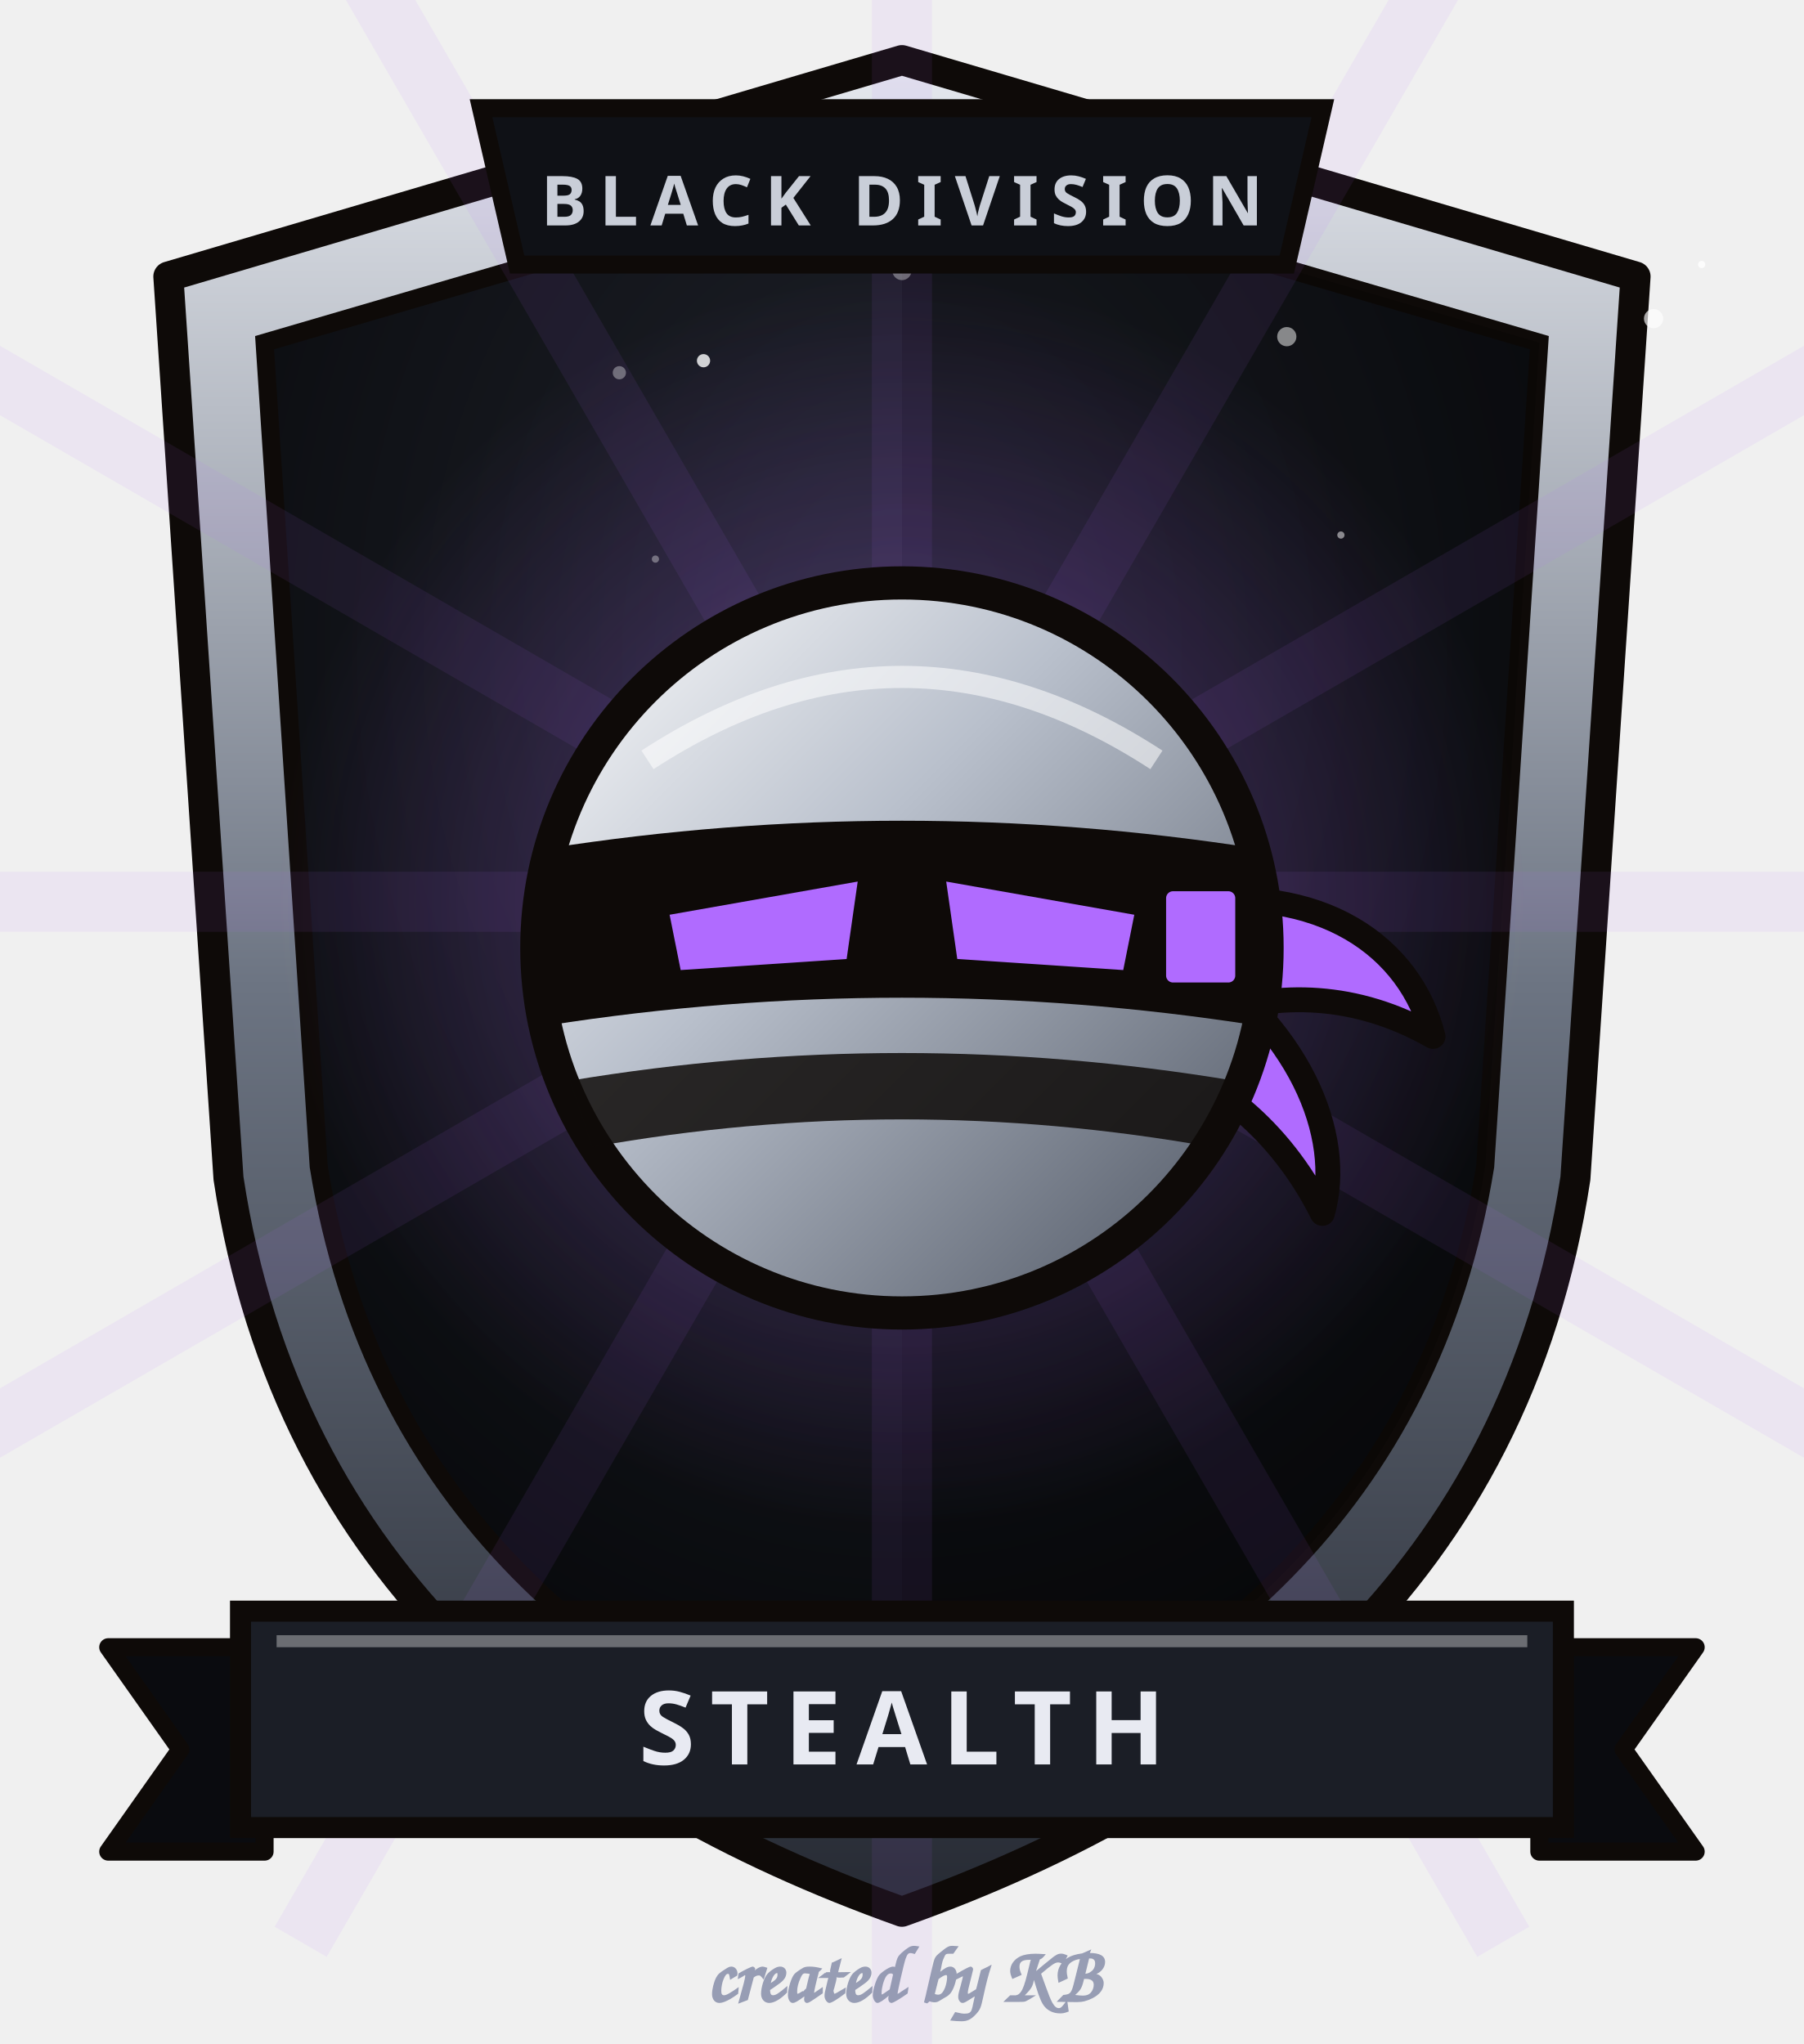
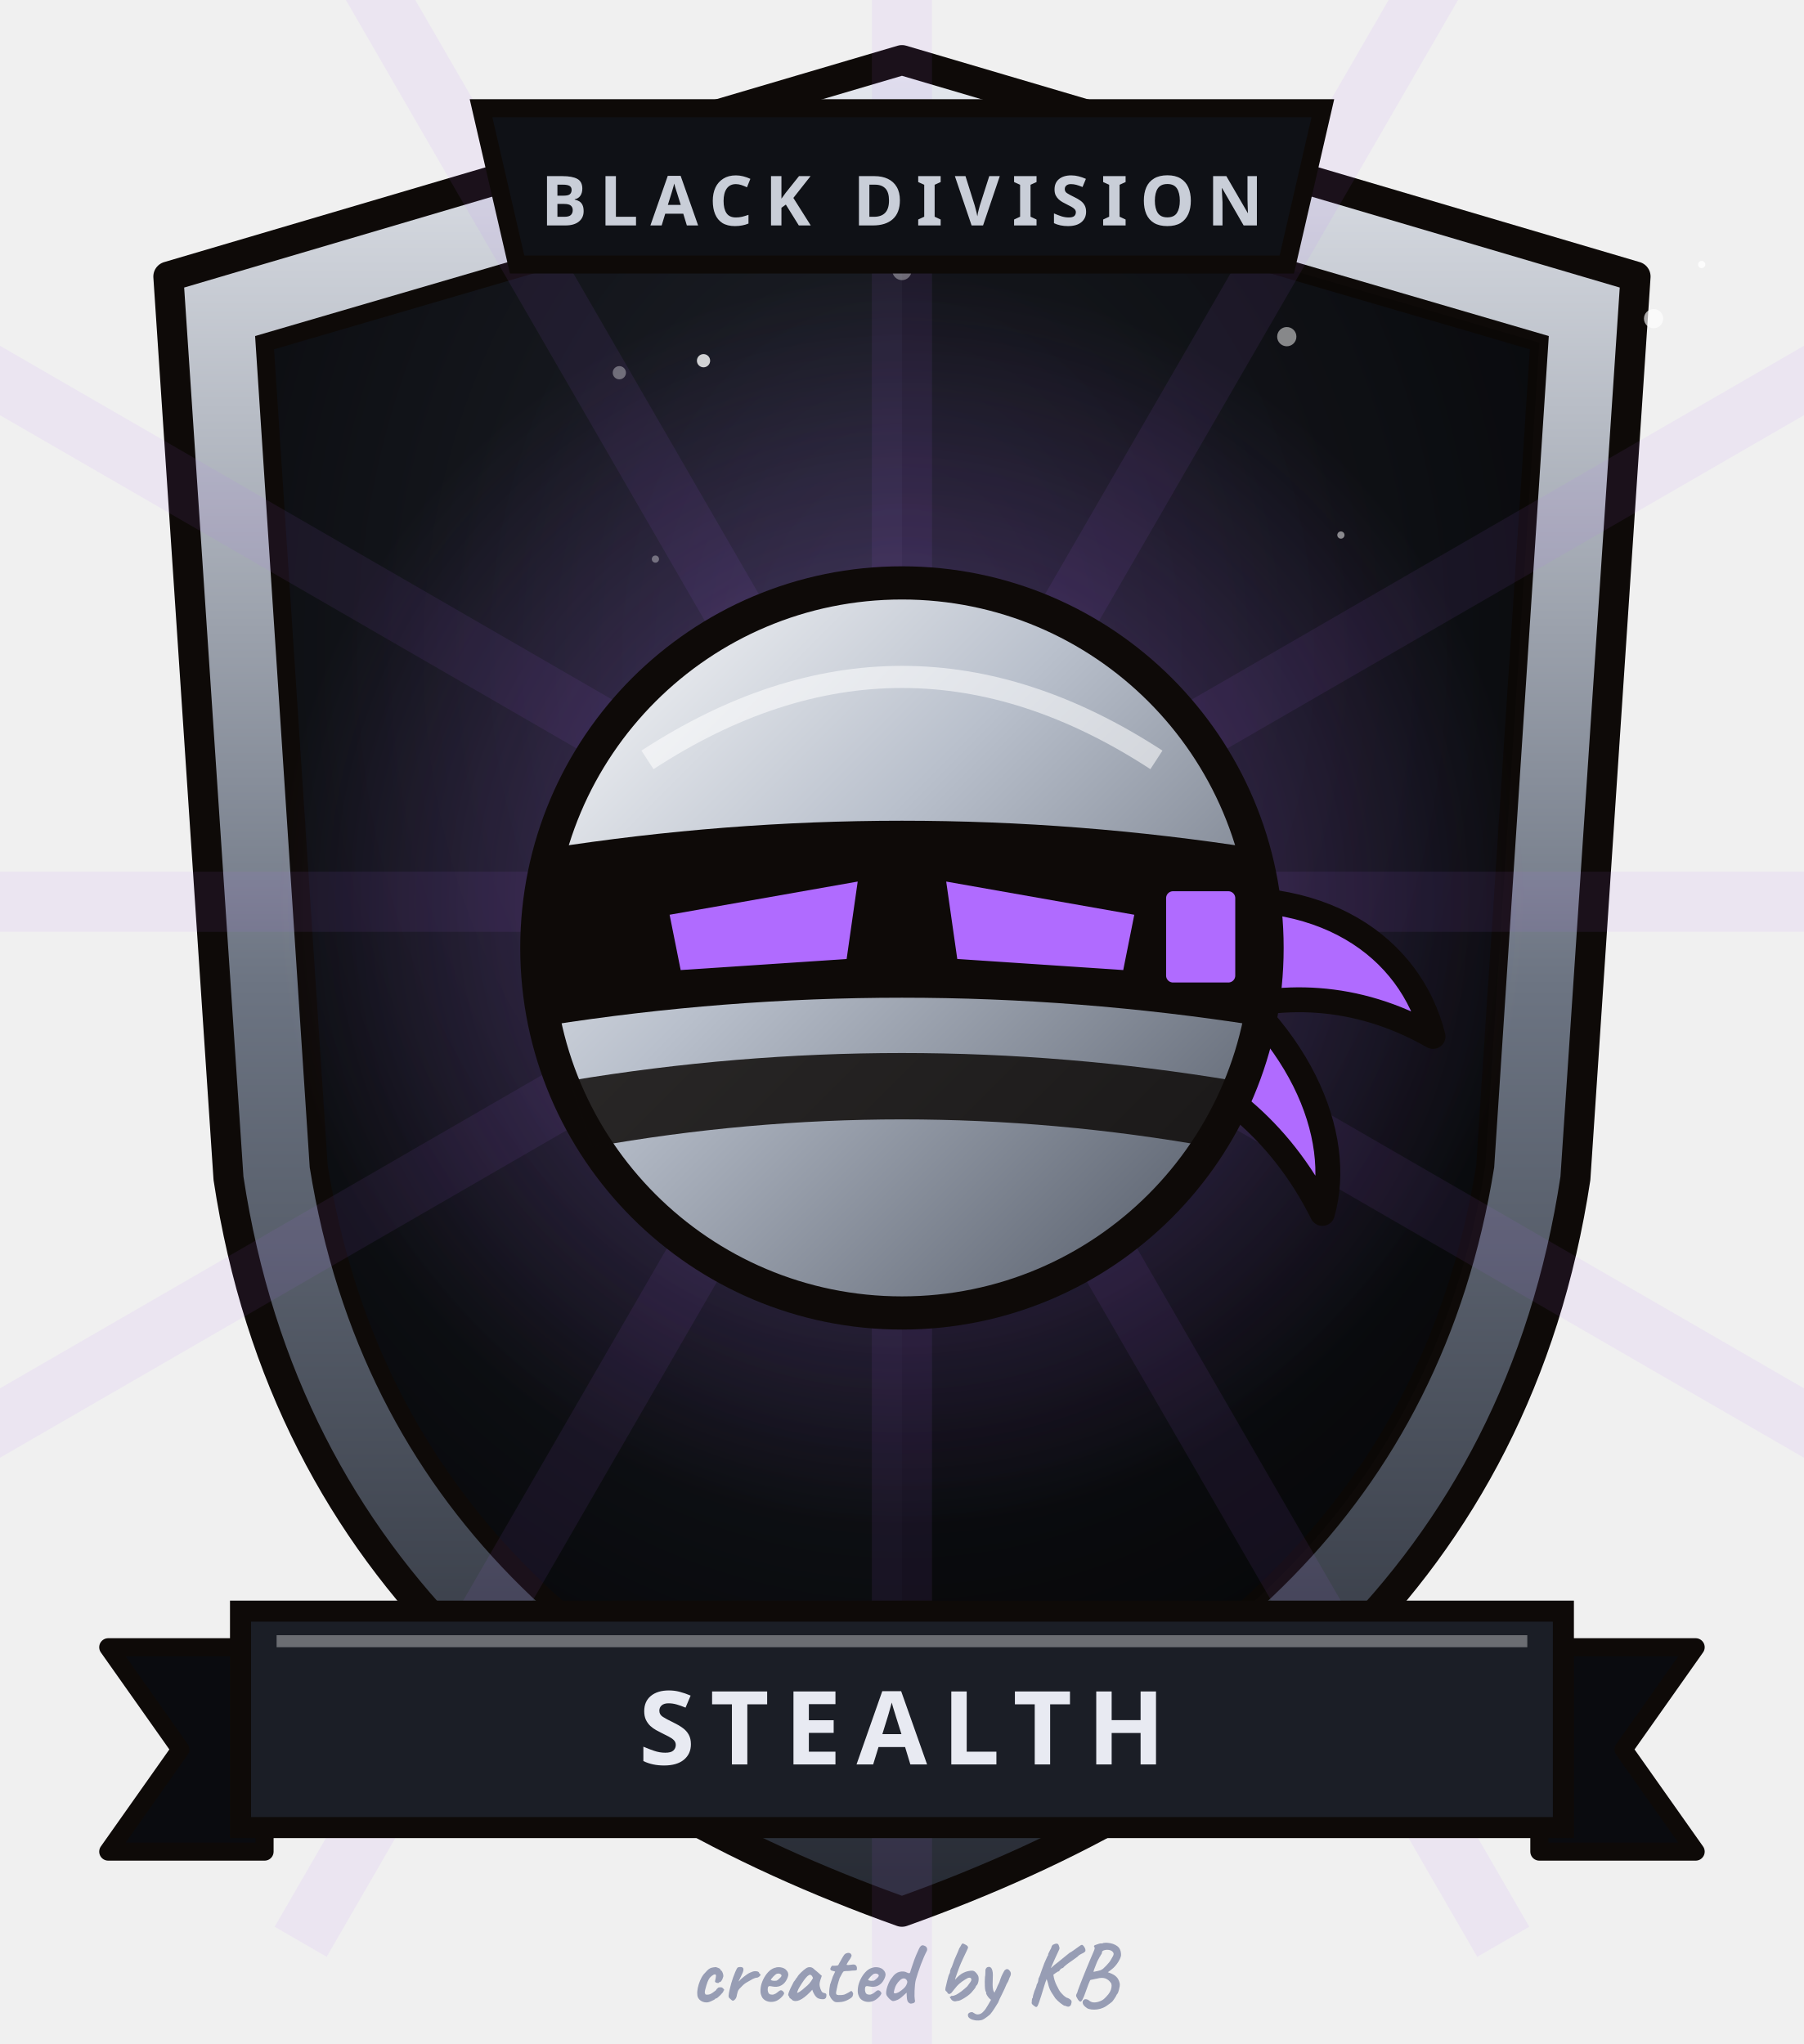
<svg xmlns="http://www.w3.org/2000/svg" viewBox="0 0 300 340" width="300" height="340" role="img" aria-label="Stealth Black league crest">
  <defs>
    <linearGradient id="kbi-stealth-black-M" x1="0" y1="0" x2="1" y2="1">
      <stop offset="0" stop-color="#ffffff" />
      <stop offset="0.4" stop-color="#b9c0cc" />
      <stop offset="1" stop-color="#4a515e" />
    </linearGradient>
    <linearGradient id="kbi-stealth-black-cr" x1="0" y1="0" x2="0" y2="1">
      <stop offset="0" stop-color="#e6e9ef" />
      <stop offset="0.5" stop-color="#6c7482" />
      <stop offset="1" stop-color="#262a33" />
    </linearGradient>
    <radialGradient id="kbi-stealth-black-cf" cx="50%" cy="30%" r="75%">
      <stop offset="0" stop-color="#20232c" />
      <stop offset="1" stop-color="#050608" />
    </radialGradient>
    <radialGradient id="kbi-stealth-black-cg" cx="50%" cy="50%" r="50%">
      <stop offset="0" stop-color="#b06bffaa" />
      <stop offset="1" stop-color="#b06bff00" />
    </radialGradient>
  </defs>
  <path d="M150,10 L272,46 L262,196 C252,262 206,298 150,318 C94,298 48,262 38,196 L28,46 Z" fill="url(#kbi-stealth-black-cr)" stroke="#0e0a08" stroke-width="5" stroke-linejoin="round" />
  <path d="M150,26 L256,57 L247,194 C238,250 200,282 150,300 C100,282 62,250 53,194 L44,57 Z" fill="url(#kbi-stealth-black-cf)" stroke="#0e0a08" stroke-width="3" />
  <path d="M150,26 L256,57 L247,194 C238,250 200,282 150,300 Z" fill="#000" opacity=".22" />
  <circle cx="150" cy="150" r="104" fill="url(#kbi-stealth-black-cg)" opacity=".55" />
  <path d="M150,150 L350,150" stroke="#b06bff" stroke-opacity=".08" stroke-width="10" />
  <path d="M150,150 L323,250" stroke="#b06bff" stroke-opacity=".08" stroke-width="10" />
  <path d="M150,150 L250,323" stroke="#b06bff" stroke-opacity=".08" stroke-width="10" />
  <path d="M150,150 L150,350" stroke="#b06bff" stroke-opacity=".08" stroke-width="10" />
  <path d="M150,150 L50,323" stroke="#b06bff" stroke-opacity=".08" stroke-width="10" />
  <path d="M150,150 L-23,250" stroke="#b06bff" stroke-opacity=".08" stroke-width="10" />
  <path d="M150,150 L-50,150" stroke="#b06bff" stroke-opacity=".08" stroke-width="10" />
  <path d="M150,150 L-23,50" stroke="#b06bff" stroke-opacity=".08" stroke-width="10" />
  <path d="M150,150 L50,-23" stroke="#b06bff" stroke-opacity=".08" stroke-width="10" />
  <path d="M150,150 L150,-50" stroke="#b06bff" stroke-opacity=".08" stroke-width="10" />
  <path d="M150,150 L250,-23" stroke="#b06bff" stroke-opacity=".08" stroke-width="10" />
  <path d="M150,150 L323,50" stroke="#b06bff" stroke-opacity=".08" stroke-width="10" />
  <circle cx="109" cy="93" r="0.6" fill="#ffffff" opacity="0.35" />
  <circle cx="152" cy="39" r="1.1" fill="#ffffff" opacity="0.50" />
  <circle cx="275" cy="53" r="1.6" fill="#ffffff" opacity="0.65" />
  <circle cx="283" cy="44" r="0.6" fill="#ffffff" opacity="0.80" />
  <circle cx="103" cy="62" r="1.1" fill="#ffffff" opacity="0.35" />
  <circle cx="214" cy="56" r="1.6" fill="#ffffff" opacity="0.50" />
  <circle cx="188" cy="30" r="0.6" fill="#ffffff" opacity="0.65" />
  <circle cx="117" cy="60" r="1.1" fill="#ffffff" opacity="0.80" />
  <circle cx="150" cy="45" r="1.6" fill="#ffffff" opacity="0.35" />
  <circle cx="223" cy="89" r="0.6" fill="#ffffff" opacity="0.50" />
  <path d="M80,18 L220,18 L214,44 L86,44 Z" fill="#0f1116" stroke="#0e0a08" stroke-width="3" />
  <text x="150" y="37.5" text-anchor="middle" font-family="Archivo Black, Archivo, Arial Black, sans-serif" font-weight="900" font-size="11.5" letter-spacing="2" fill="#c9ced8">BLACK DIVISION</text>
  <g transform="translate(58,62) scale(.92)">
    <path d="M150,96 C176,92 192,104 196,120 C182,112 168,112 156,116 Z M150,104 C172,118 180,138 176,152 C168,136 156,128 146,124 Z" fill="#b06bff" stroke="#0e0a08" stroke-width="4.5" stroke-linejoin="round" />
    <circle cx="100" cy="104" r="66" fill="url(#kbi-stealth-black-M)" stroke="#0e0a08" stroke-width="6" />
    <path d="M54,70 Q100,40 146,70" stroke="#fff" stroke-opacity=".55" stroke-width="4" fill="none" />
    <path d="M36,86 Q100,76 164,86 L164,118 Q100,108 36,118 Z" fill="#0e0a08" />
    <path d="M58,98 L92,92 L90,106 L60,108 Z M142,98 L108,92 L110,106 L140,108 Z" fill="#b06bff" />
    <path d="M40,128 Q100,118 160,128 L156,140 Q100,130 44,140 Z" fill="#0e0a08" opacity=".85" />
    <rect x="146" y="92" width="16" height="20" rx="3" fill="#b06bff" stroke="#0e0a08" stroke-width="3.5" />
  </g>
  <path d="M18.0,274 L44.0,274 L44.0,308 L18.0,308 L30.0,291 Z" fill="#0a0b0f" stroke="#0e0a08" stroke-width="3" stroke-linejoin="round" />
  <path d="M282.0,274 L256.0,274 L256.0,308 L282.0,308 L270.0,291 Z" fill="#0a0b0f" stroke="#0e0a08" stroke-width="3" stroke-linejoin="round" />
  <path d="M40.0,268 L260.0,268 L260.0,304 L40.0,304 Z" fill="#1b1e26" stroke="#0e0a08" stroke-width="3.5" />
  <path d="M46.0,273 L254.0,273" stroke="#fff" stroke-opacity=".35" stroke-width="2" />
  <text x="150" y="293.5" text-anchor="middle" font-family="Archivo Black, Archivo, Arial Black, sans-serif" font-weight="900" font-size="17" letter-spacing="2.5" fill="#e8eaf2">STEALTH</text>
-   <text x="150" y="333" text-anchor="middle" font-family="Caveat, cursive" font-weight="700" font-size="13" fill="#8d93ad" opacity=".9">created by KB</text>
+   <path d="M117.757 333.058Q117.335 333.131 116.92 332.985Q116.505 332.84 116.235 332.512Q115.966 332.185 115.966 331.719Q115.922 331.282 116.046 330.678Q116.17 330.073 116.425 329.462Q116.679 328.85 117.014 328.428Q117.306 328.079 117.597 327.788Q117.888 327.496 118.121 327.394Q118.325 327.307 118.623 327.256Q118.922 327.205 119.038 327.205Q119.271 327.263 119.555 327.394Q119.839 327.525 119.839 327.7L119.912 327.773Q119.999 327.773 120.108 327.984Q120.218 328.195 120.276 328.465Q120.334 328.734 120.247 328.894Q120.188 329.171 120.021 329.433Q119.854 329.695 119.737 329.695Q119.679 329.695 119.628 329.702Q119.577 329.709 119.577 329.782Q119.577 329.855 119.424 329.855Q119.271 329.855 119.111 329.797Q118.951 329.739 118.907 329.622Q118.907 329.549 118.936 329.433Q118.965 329.316 119.024 329.04Q119.111 328.632 119.038 328.494Q118.965 328.355 118.674 328.472Q118.31 328.676 118.077 328.945Q117.844 329.214 117.662 329.695Q117.48 330.175 117.262 331.034Q117.174 331.369 117.24 331.559Q117.306 331.748 117.349 331.762Q117.553 331.821 117.793 331.784Q118.034 331.748 118.194 331.66Q118.427 331.544 118.609 331.406Q118.791 331.267 119.009 331.107Q119.082 331.064 119.14 330.94Q119.198 330.816 119.315 330.758Q119.431 330.583 119.613 330.576Q119.795 330.568 119.97 330.568Q120.086 330.598 120.218 330.714Q120.349 330.831 120.421 330.932Q120.45 331.005 120.436 331.049Q120.421 331.078 120.392 331.093Q120.334 331.093 120.334 331.122L120.319 331.165Q120.349 331.224 120.196 331.428Q120.043 331.631 119.81 331.864Q119.577 332.097 119.366 332.265Q119.155 332.432 119.067 332.432Q118.922 332.432 118.922 332.52Q118.922 332.549 118.711 332.665Q118.499 332.782 118.23 332.898Q117.961 333.015 117.757 333.058ZM121.572 332.607Q121.441 332.505 121.288 332.345Q121.135 332.185 121.178 331.893Q121.222 331.486 121.295 331.173Q121.368 330.86 121.47 330.452Q121.499 330.277 121.623 329.855Q121.746 329.433 121.921 328.938Q122.096 328.443 122.285 327.999Q122.474 327.555 122.62 327.336Q122.78 327.191 123.093 327.191Q123.406 327.191 123.523 327.307Q123.683 327.438 123.625 327.766Q123.566 328.093 123.217 328.778Q123.144 328.952 123.035 329.149Q122.926 329.345 122.882 329.462Q122.853 329.549 122.882 329.578Q122.882 329.578 122.911 329.578Q122.998 329.418 123.231 329.207Q123.464 328.996 123.726 328.792Q123.989 328.588 124.222 328.428Q124.454 328.268 124.542 328.224Q124.658 328.152 124.811 328.101Q124.964 328.05 125.022 328.02Q125.357 327.86 125.758 327.897Q126.158 327.933 126.245 328.152Q126.26 328.268 126.347 328.326L126.42 328.384Q126.478 328.384 126.493 328.428V328.472Q126.493 328.574 126.296 328.763Q126.1 328.952 125.867 328.967Q125.678 328.981 125.532 329.04Q125.386 329.098 125.182 329.185Q124.629 329.506 124.185 329.753Q123.741 330.001 123.275 330.51Q123.173 330.627 123.057 330.729Q122.94 330.831 122.824 331.02Q122.751 331.093 122.678 331.34Q122.605 331.588 122.554 331.813Q122.503 332.039 122.503 332.083L122.46 332.214Q122.416 332.359 122.314 332.49Q122.139 332.723 121.972 332.782Q121.805 332.84 121.572 332.607ZM129.347 332.709Q128.91 332.956 128.422 332.993Q127.934 333.029 127.512 332.862Q127.09 332.694 126.828 332.359Q126.682 332.17 126.551 331.755Q126.42 331.34 126.507 330.627Q126.595 329.957 126.922 329.273Q127.25 328.588 127.73 328.064Q128.211 327.54 128.779 327.351Q128.983 327.278 129.194 327.242Q129.405 327.205 129.754 327.234Q130.089 327.278 130.351 327.402Q130.613 327.525 130.73 327.671Q130.963 327.904 131.036 328.122Q131.108 328.341 131.094 328.545Q131.021 329.011 130.679 329.549Q130.337 330.088 129.725 330.35Q129.478 330.452 129.143 330.481Q128.808 330.51 128.226 330.394Q127.876 330.321 127.767 330.467Q127.658 330.612 127.672 331.034Q127.701 331.296 127.796 331.493Q127.891 331.69 128.153 331.762Q128.488 331.821 128.633 331.77Q128.779 331.719 128.997 331.617Q129.114 331.544 129.23 331.457L129.449 331.282Q129.55 331.195 129.623 331.151Q129.696 331.093 129.769 331.078Q129.842 331.064 129.914 331.064Q130.075 331.078 130.22 331.238Q130.366 331.398 130.41 331.544Q130.41 331.66 130.264 331.872Q130.118 332.083 129.878 332.308Q129.638 332.534 129.347 332.709ZM129.157 329.462Q129.259 329.418 129.456 329.258Q129.652 329.098 129.813 328.916Q129.973 328.734 129.973 328.632Q129.973 328.472 129.762 328.355Q129.55 328.239 129.216 328.312Q129.099 328.341 128.939 328.472Q128.779 328.603 128.619 328.77Q128.458 328.938 128.342 329.091Q128.226 329.244 128.182 329.331Q128.24 329.404 128.415 329.447Q128.59 329.491 128.801 329.491Q129.012 329.491 129.157 329.462ZM131.749 332.694Q131.691 332.578 131.494 332.461Q131.298 332.345 131.298 332.287Q131.298 332.228 131.232 332.105Q131.167 331.981 131.108 331.923Q131.036 331.835 131.152 331.493Q131.269 331.151 131.502 330.656Q131.734 330.161 132.011 329.651Q132.128 329.535 132.244 329.345Q132.361 329.156 132.419 329.098Q132.419 329.04 132.462 328.989Q132.506 328.938 132.564 328.938L132.681 328.705Q132.71 328.647 132.863 328.472Q133.016 328.297 133.234 328.086Q133.453 327.875 133.678 327.686Q133.904 327.496 134.05 327.409Q134.355 327.205 134.683 327.22Q135.01 327.234 135.243 327.424Q135.287 327.467 135.44 327.598Q135.593 327.729 135.789 327.889Q135.986 328.05 136.132 328.181L136.67 328.661L136.423 329.389Q136.234 329.972 136.328 330.408Q136.423 330.845 136.598 331.165Q136.67 331.326 136.794 331.413Q136.918 331.5 137.122 331.529Q137.238 331.544 137.34 331.617Q137.442 331.69 137.442 331.85Q137.442 332.199 137.318 332.352Q137.194 332.505 137.049 332.534Q136.568 332.592 136.132 332.432Q135.695 332.272 135.345 331.602Q135.287 331.515 135.192 331.275Q135.098 331.034 135.083 330.962Q135.025 331.034 134.93 331.144Q134.836 331.253 134.748 331.34Q133.715 332.388 132.979 332.702Q132.244 333.015 131.749 332.694ZM132.55 331.486Q132.652 331.5 132.87 331.377Q133.089 331.253 133.453 330.962Q133.948 330.539 134.268 330.263Q134.588 329.986 134.894 329.549L135.214 329.025Q135.069 328.69 134.952 328.588Q134.836 328.486 134.719 328.486Q134.53 328.486 134.268 328.727Q134.006 328.967 133.678 329.426Q133.351 329.884 132.943 330.568Q132.754 330.889 132.652 331.18ZM138.927 333.015Q138.767 332.985 138.578 332.818Q138.388 332.651 138.236 332.439Q138.083 332.228 138.039 332.083Q138.039 332.054 138.01 332.01L137.966 331.966Q137.908 331.923 137.901 331.58Q137.893 331.238 137.937 330.816Q137.981 330.394 138.039 330.146Q138.112 329.913 138.257 329.513Q138.403 329.112 138.505 328.792L138.898 327.948L138.316 327.788Q138.214 327.758 138.148 327.671Q138.083 327.584 138.083 327.525Q138.083 327.409 138.214 327.191Q138.345 326.972 138.403 326.972Q138.476 326.987 138.672 326.987Q138.869 326.987 139.058 326.972Q139.247 326.958 139.291 326.943Q139.349 326.914 139.408 326.863Q139.466 326.812 139.495 326.71Q139.568 326.55 139.626 326.463Q139.684 326.375 139.786 326.2Q139.888 326.011 139.954 325.88Q140.019 325.749 140.165 325.516Q140.238 325.414 140.325 325.269Q140.412 325.123 140.543 325.021Q140.674 324.905 140.973 324.854Q141.271 324.803 141.49 324.992Q141.606 325.138 141.621 325.269Q141.635 325.4 141.504 325.604Q141.388 325.851 141.235 326.048Q141.082 326.244 140.951 326.492Q140.762 326.754 140.82 326.827Q140.834 326.841 140.864 326.856Q141.009 326.899 141.679 326.797Q142.101 326.725 142.29 326.885Q142.48 327.045 142.509 327.292Q142.553 327.642 142.436 327.715Q142.32 327.788 141.766 327.788Q141.417 327.846 141.169 327.853Q140.922 327.86 140.805 327.86Q140.616 327.875 140.558 327.875Q140.5 327.875 140.383 327.904Q140.267 327.933 140.216 327.999Q140.165 328.064 140.106 328.181Q140.048 328.239 139.932 328.486Q139.815 328.734 139.641 329.025Q139.437 329.637 139.298 330.197Q139.16 330.758 139.058 331.311Q139.014 331.588 139.08 331.711Q139.146 331.835 139.451 331.864Q139.611 331.879 139.917 331.857Q140.223 331.835 140.427 331.777Q140.587 331.704 140.762 331.624Q140.936 331.544 141.082 331.457Q141.213 331.384 141.344 331.296L141.475 331.224Q141.504 331.18 141.533 331.18Q141.592 331.165 141.694 331.253Q141.825 331.413 141.883 331.588Q141.883 331.762 141.81 332.003Q141.737 332.243 141.271 332.505Q140.616 332.913 139.961 333.0Q139.306 333.087 138.927 333.015ZM145.523 332.709Q145.086 332.956 144.598 332.993Q144.11 333.029 143.688 332.862Q143.266 332.694 143.004 332.359Q142.858 332.17 142.727 331.755Q142.596 331.34 142.684 330.627Q142.771 329.957 143.099 329.273Q143.426 328.588 143.907 328.064Q144.387 327.54 144.955 327.351Q145.159 327.278 145.37 327.242Q145.581 327.205 145.93 327.234Q146.265 327.278 146.527 327.402Q146.79 327.525 146.906 327.671Q147.139 327.904 147.212 328.122Q147.285 328.341 147.27 328.545Q147.197 329.011 146.855 329.549Q146.513 330.088 145.901 330.35Q145.654 330.452 145.319 330.481Q144.984 330.51 144.402 330.394Q144.052 330.321 143.943 330.467Q143.834 330.612 143.848 331.034Q143.878 331.296 143.972 331.493Q144.067 331.69 144.329 331.762Q144.664 331.821 144.809 331.77Q144.955 331.719 145.173 331.617Q145.29 331.544 145.406 331.457L145.625 331.282Q145.727 331.195 145.799 331.151Q145.872 331.093 145.945 331.078Q146.018 331.064 146.091 331.064Q146.251 331.078 146.396 331.238Q146.542 331.398 146.586 331.544Q146.586 331.66 146.44 331.872Q146.294 332.083 146.054 332.308Q145.814 332.534 145.523 332.709ZM145.334 329.462Q145.435 329.418 145.632 329.258Q145.829 329.098 145.989 328.916Q146.149 328.734 146.149 328.632Q146.149 328.472 145.938 328.355Q145.727 328.239 145.392 328.312Q145.275 328.341 145.115 328.472Q144.955 328.603 144.795 328.77Q144.635 328.938 144.518 329.091Q144.402 329.244 144.358 329.331Q144.416 329.404 144.591 329.447Q144.766 329.491 144.977 329.491Q145.188 329.491 145.334 329.462ZM151.565 333.277Q151.376 333.32 151.194 333.182Q151.012 333.044 150.939 332.884Q150.852 332.651 150.83 332.439Q150.808 332.228 150.794 331.952L150.779 331.457L150.182 331.995Q149.687 332.461 149.257 332.658Q148.828 332.854 148.478 332.854Q148.318 332.825 148.093 332.643Q147.867 332.461 147.685 332.236Q147.503 332.01 147.43 331.864Q147.343 331.66 147.379 331.296Q147.416 330.932 147.554 330.496Q147.692 330.059 147.903 329.637Q148.114 329.214 148.391 328.909Q148.872 328.181 149.585 327.999Q150.298 327.817 150.852 328.122Q151.114 328.253 151.23 328.224Q151.347 328.195 151.376 328.035Q151.434 327.802 151.507 327.598Q151.58 327.394 151.711 326.987Q152.075 325.88 152.344 325.254Q152.614 324.628 152.832 324.162Q152.992 323.827 153.152 323.696Q153.312 323.565 153.429 323.58Q153.589 323.58 153.829 323.696Q154.07 323.813 154.142 324.016Q154.201 324.148 154.193 324.293Q154.186 324.439 154.099 324.599Q153.909 324.948 153.655 325.523Q153.4 326.099 153.145 326.783Q152.89 327.467 152.672 328.137Q152.453 328.807 152.308 329.316Q152.22 329.637 152.169 330.132Q152.118 330.627 152.097 331.144Q152.075 331.66 152.089 332.061Q152.104 332.461 152.133 332.578Q152.22 332.869 152.133 333.015Q152.046 333.16 151.886 333.211Q151.725 333.262 151.565 333.277ZM149.163 331.515Q149.367 331.442 149.527 331.34Q149.687 331.238 149.905 331.078Q150.342 330.743 150.539 330.496Q150.735 330.248 150.852 329.884Q150.925 329.666 150.859 329.506Q150.794 329.345 150.633 329.2Q150.473 329.069 150.226 329.091Q149.978 329.112 149.658 329.404Q149.308 329.724 149.061 330.146Q148.813 330.568 148.653 331.355Q148.624 331.5 148.755 331.559Q148.886 331.617 149.163 331.515ZM158.831 332.913Q158.539 332.884 158.372 332.76Q158.205 332.636 158.117 332.447Q158.001 332.316 157.979 332.243Q157.957 332.17 157.972 332.112Q158.044 332.112 158.103 332.105Q158.161 332.097 158.175 332.054Q158.175 332.01 158.226 331.995Q158.277 331.981 158.336 331.995Q158.612 332.01 159.013 331.806Q159.413 331.602 159.894 331.231Q160.374 330.86 160.854 330.423Q161.233 329.928 161.386 329.695Q161.539 329.462 161.546 329.338Q161.553 329.214 161.481 329.083Q161.422 328.967 161.204 328.967Q160.986 328.967 160.534 329.258Q159.908 329.651 159.53 329.986Q159.151 330.321 158.831 330.743Q158.714 330.889 158.576 331.056Q158.438 331.224 158.35 331.34L158.248 331.457Q158.248 331.515 158.081 331.602Q157.913 331.69 157.797 331.69Q157.739 331.66 157.644 331.58Q157.549 331.5 157.52 331.369Q157.389 331.267 157.302 331.187Q157.214 331.107 157.214 330.918Q157.214 330.801 157.251 330.627Q157.287 330.452 157.36 330.175Q157.447 329.797 157.549 329.382Q157.651 328.967 157.746 328.668Q157.841 328.37 157.884 328.341L157.942 328.21Q158.001 328.079 158.001 327.904Q158.03 327.729 158.095 327.598Q158.161 327.467 158.161 327.409Q158.219 327.365 158.336 327.06Q158.452 326.754 158.627 326.259Q158.627 326.215 158.729 325.975Q158.831 325.735 158.976 325.407Q159.122 325.079 159.275 324.723Q159.428 324.366 159.53 324.089Q159.704 323.842 159.828 323.587Q159.952 323.332 160.054 323.288Q160.126 323.274 160.308 323.347Q160.49 323.42 160.68 323.536Q160.869 323.652 160.942 323.769Q160.986 323.842 160.993 323.915Q161 323.987 160.927 324.155Q160.854 324.322 160.68 324.694Q160.505 325.065 160.185 325.735Q159.777 326.608 159.551 327.191Q159.326 327.773 159.187 328.195Q159.049 328.617 158.903 328.996L158.831 329.316L159.209 328.894Q159.355 328.748 159.515 328.617Q159.675 328.486 159.864 328.355Q159.981 328.268 160.177 328.173Q160.374 328.079 160.563 328.006Q160.753 327.933 160.84 327.919Q160.884 327.904 161.138 327.853Q161.393 327.802 161.641 327.802Q161.961 327.802 162.201 328.028Q162.442 328.253 162.631 328.574Q162.791 328.88 162.747 329.353Q162.704 329.826 162.5 330.161Q162.427 330.219 162.354 330.314Q162.281 330.408 162.281 330.467Q162.267 330.568 162.019 330.882Q161.772 331.195 161.524 331.471Q161.262 331.748 160.884 332.017Q160.505 332.287 160.134 332.498Q159.762 332.709 159.5 332.796Q159.384 332.811 159.166 332.847Q158.947 332.884 158.831 332.913ZM163.213 336.028Q162.689 336.13 162.209 336.065Q161.728 335.999 161.4 335.81Q161.073 335.621 161 335.388Q160.913 335.053 161.087 334.893Q161.262 334.733 161.502 334.704Q161.743 334.674 161.815 334.762Q161.932 334.835 162.187 334.98Q162.442 335.126 162.82 335.053Q163.155 334.98 163.417 334.733Q163.679 334.485 163.883 334.208Q163.999 334.034 164.276 333.582Q164.538 333.16 164.815 332.651Q164.698 332.578 164.567 332.447Q164.305 332.185 164.138 331.893Q163.97 331.602 163.999 331.486V331.326Q163.912 331.326 163.861 331.071Q163.81 330.816 163.788 330.423Q163.766 330.03 163.774 329.608Q163.781 329.185 163.81 328.836Q163.868 328.588 163.868 328.29Q163.868 327.991 163.883 327.817Q163.868 327.584 163.978 327.438Q164.087 327.292 164.145 327.249Q164.684 327.016 164.931 327.496Q165.179 327.977 165.106 329.025Q165.077 329.608 165.077 330.139Q165.077 330.67 165.179 331.049Q165.252 331.311 165.397 331.471Q165.426 331.398 165.455 331.296Q165.514 331.136 165.601 331.034Q165.688 330.86 165.754 330.707Q165.819 330.554 165.834 330.496Q165.849 330.423 165.965 330.204Q166.082 329.986 166.183 329.768Q166.256 329.549 166.402 329.127Q166.547 328.705 166.693 328.443Q166.868 328.108 166.977 327.897Q167.086 327.686 167.217 327.642Q167.348 327.54 167.465 327.54Q167.581 327.54 167.741 327.627Q167.916 327.802 168.025 327.97Q168.134 328.137 168.113 328.377Q168.091 328.617 167.872 329.025Q167.756 329.375 167.618 329.658Q167.479 329.942 167.406 330.03Q167.334 330.204 167.239 330.416Q167.144 330.627 167.072 330.801Q166.81 331.384 166.62 331.748Q166.431 332.112 166.285 332.418Q166.14 332.723 165.98 333.131Q165.645 333.67 165.332 334.158Q165.019 334.645 164.669 335.068Q164.524 335.199 164.254 335.41Q163.985 335.621 163.701 335.803Q163.417 335.985 163.213 336.028ZM172.022 333.684Q171.833 333.568 171.673 333.4Q171.512 333.233 171.6 332.927Q171.585 332.752 171.622 332.592Q171.658 332.432 171.673 332.374Q171.745 332.374 171.76 332.294Q171.774 332.214 171.774 332.156Q171.774 332.039 171.862 331.762Q171.949 331.486 172.037 331.18Q172.153 330.932 172.262 330.656Q172.371 330.379 172.371 330.321Q172.371 330.204 172.43 330.081Q172.488 329.957 172.561 329.84Q172.634 329.666 172.67 329.455Q172.706 329.244 172.706 329.127Q172.794 328.938 172.896 328.719Q172.998 328.501 173.056 328.268Q173.143 328.02 173.318 327.533Q173.493 327.045 173.682 326.55Q173.813 326.273 173.937 325.975Q174.06 325.676 174.162 325.465Q174.264 325.254 174.308 325.254V325.094Q174.308 325.021 174.424 324.81Q174.541 324.599 174.643 324.366Q174.788 324.148 174.847 323.944L174.905 323.754L174.963 323.652Q175.021 323.565 175.08 323.507Q175.458 323.303 175.728 323.303Q175.997 323.303 176.099 323.652Q176.215 323.973 176.201 324.097Q176.186 324.22 176.099 324.395Q175.982 324.657 175.793 325.058Q175.604 325.458 175.4 325.909Q175.196 326.361 175.021 326.768Q174.861 327.118 174.759 327.38L174.861 327.307Q174.905 327.263 175.116 327.067Q175.327 326.87 175.939 326.404L177.861 324.846Q178.225 324.657 178.53 324.424Q178.836 324.191 179.04 324.06Q179.287 323.885 179.55 323.696Q179.812 323.507 179.87 323.521Q179.986 323.463 180.146 323.631Q180.307 323.798 180.416 324.024Q180.525 324.249 180.51 324.366Q180.54 324.512 180.467 324.613Q180.394 324.715 180.088 324.89Q179.724 325.05 179.513 325.196Q179.302 325.341 179.273 325.414L178.967 325.647Q178.661 325.88 178.239 326.171Q177.657 326.564 177.285 326.863Q176.914 327.161 176.798 327.336Q176.739 327.336 176.688 327.38Q176.638 327.424 176.579 327.409L176.463 327.482Q176.346 327.569 176.288 327.656Q176.259 327.729 176.164 327.846Q176.07 327.962 175.939 327.948Q175.837 328.006 175.575 328.181Q175.385 328.326 175.182 328.472Q175.254 328.996 175.371 329.36Q175.531 329.884 175.749 330.292Q175.924 330.67 176.135 331.034Q176.346 331.398 176.608 331.646Q176.943 332.01 177.205 332.185Q177.467 332.359 177.598 332.359Q177.875 332.49 178.006 332.607Q178.137 332.723 178.181 332.811Q178.225 332.898 178.21 332.971Q178.225 333.015 178.195 333.167Q178.166 333.32 178.108 333.473Q178.05 333.626 177.948 333.67Q177.846 333.772 177.686 333.794Q177.526 333.815 177.176 333.655Q177.045 333.67 176.82 333.531Q176.594 333.393 176.339 333.189Q176.084 332.985 175.859 332.767Q175.633 332.549 175.502 332.388Q175.269 332.054 174.912 331.486Q174.555 330.918 174.381 330.292Q174.279 329.826 174.177 329.535Q174.09 329.345 174.075 329.185L174.002 329.345Q173.944 329.447 173.813 329.862Q173.682 330.277 173.507 330.852Q173.332 331.428 173.15 332.017Q172.968 332.607 172.794 333.087Q172.706 333.335 172.634 333.502Q172.561 333.67 172.488 333.757Q172.415 333.844 172.313 333.844Q172.255 333.844 172.182 333.801Q172.109 333.757 172.022 333.684ZM180.802 334.048Q180.176 333.641 180.066 333.233Q179.957 332.825 180.35 332.578Q180.438 332.52 180.692 332.563Q180.947 332.607 181.078 332.738Q181.37 333.0 181.741 333.066Q182.112 333.131 182.651 332.985Q183.262 332.796 183.59 332.512Q183.918 332.228 184.325 331.733Q184.631 331.34 184.755 330.962Q184.878 330.583 184.871 330.27Q184.864 329.957 184.718 329.797Q184.354 329.287 183.816 329.091Q183.277 328.894 182.403 329.127Q182.301 329.142 182.098 329.185Q181.894 329.229 181.734 329.265Q181.573 329.302 181.559 329.302Q181.457 329.331 181.399 329.331Q181.34 329.331 181.26 329.469Q181.18 329.608 181.02 330.037Q180.86 330.467 180.54 331.355Q180.234 332.243 180.023 332.614Q179.812 332.985 179.651 332.949Q179.491 332.913 179.287 332.636Q179.171 332.432 179.033 332.185Q178.894 331.937 179.04 331.675Q179.113 331.544 179.156 331.435Q179.2 331.326 179.273 331.049Q179.346 330.831 179.557 330.285Q179.768 329.739 180.059 329.003Q180.35 328.268 180.671 327.482Q180.991 326.696 181.289 325.997Q181.588 325.298 181.792 324.817Q181.996 324.366 182.039 324.162Q182.083 323.987 182.025 323.944Q182.025 323.944 182.01 323.944Q182.01 323.871 181.966 323.805Q181.923 323.74 181.937 323.682Q181.937 323.623 182.192 323.521Q182.447 323.42 182.738 323.332Q183.029 323.245 183.16 323.274Q183.233 323.274 183.335 323.267Q183.437 323.259 183.437 323.201Q183.481 323.201 183.714 323.172Q183.947 323.143 184.223 323.172Q185.199 323.259 185.825 323.733Q186.451 324.206 186.436 325.24Q186.422 325.487 186.233 325.88Q186.043 326.273 185.759 326.666Q185.475 327.06 185.155 327.351Q184.966 327.511 184.755 327.678Q184.544 327.846 184.398 327.948L184.238 328.064L184.354 328.108Q184.471 328.152 184.602 328.195Q185.272 328.443 185.657 328.821Q186.043 329.2 186.203 329.87Q186.262 330.088 186.211 330.408Q186.16 330.729 186.072 331.042Q185.985 331.355 185.883 331.573Q185.781 331.675 185.723 331.777L185.665 331.893Q185.665 331.923 185.548 332.119Q185.432 332.316 185.272 332.549Q185.111 332.782 184.966 332.956Q184.82 333.073 184.551 333.284Q184.282 333.495 183.968 333.699Q183.655 333.903 183.379 334.005Q182.971 334.179 182.469 334.245Q181.966 334.31 181.515 334.259Q181.064 334.208 180.802 334.048ZM181.85 328.006 182.098 327.948Q182.33 327.904 182.622 327.838Q182.913 327.773 183.058 327.715Q183.131 327.671 183.27 327.598Q183.408 327.525 183.554 327.38Q183.757 327.191 183.99 326.95Q184.223 326.71 184.449 326.433Q184.675 326.157 184.835 325.836Q185.17 325.312 185.199 325.079Q185.228 324.846 185.039 324.657Q184.908 324.497 184.675 324.417Q184.442 324.337 184.172 324.33Q183.903 324.322 183.655 324.395Q183.466 324.453 183.364 324.533Q183.262 324.613 183.262 324.774Q183.262 324.905 183.182 325.043Q183.102 325.181 183.029 325.254Q183.015 325.356 182.942 325.443L182.855 325.545Q182.855 325.604 182.673 325.902Q182.491 326.2 182.287 326.754Q182.025 327.38 181.937 327.656Q181.85 327.933 181.85 328.006Z" fill="#8d93ad" opacity="0.9" />
</svg>
